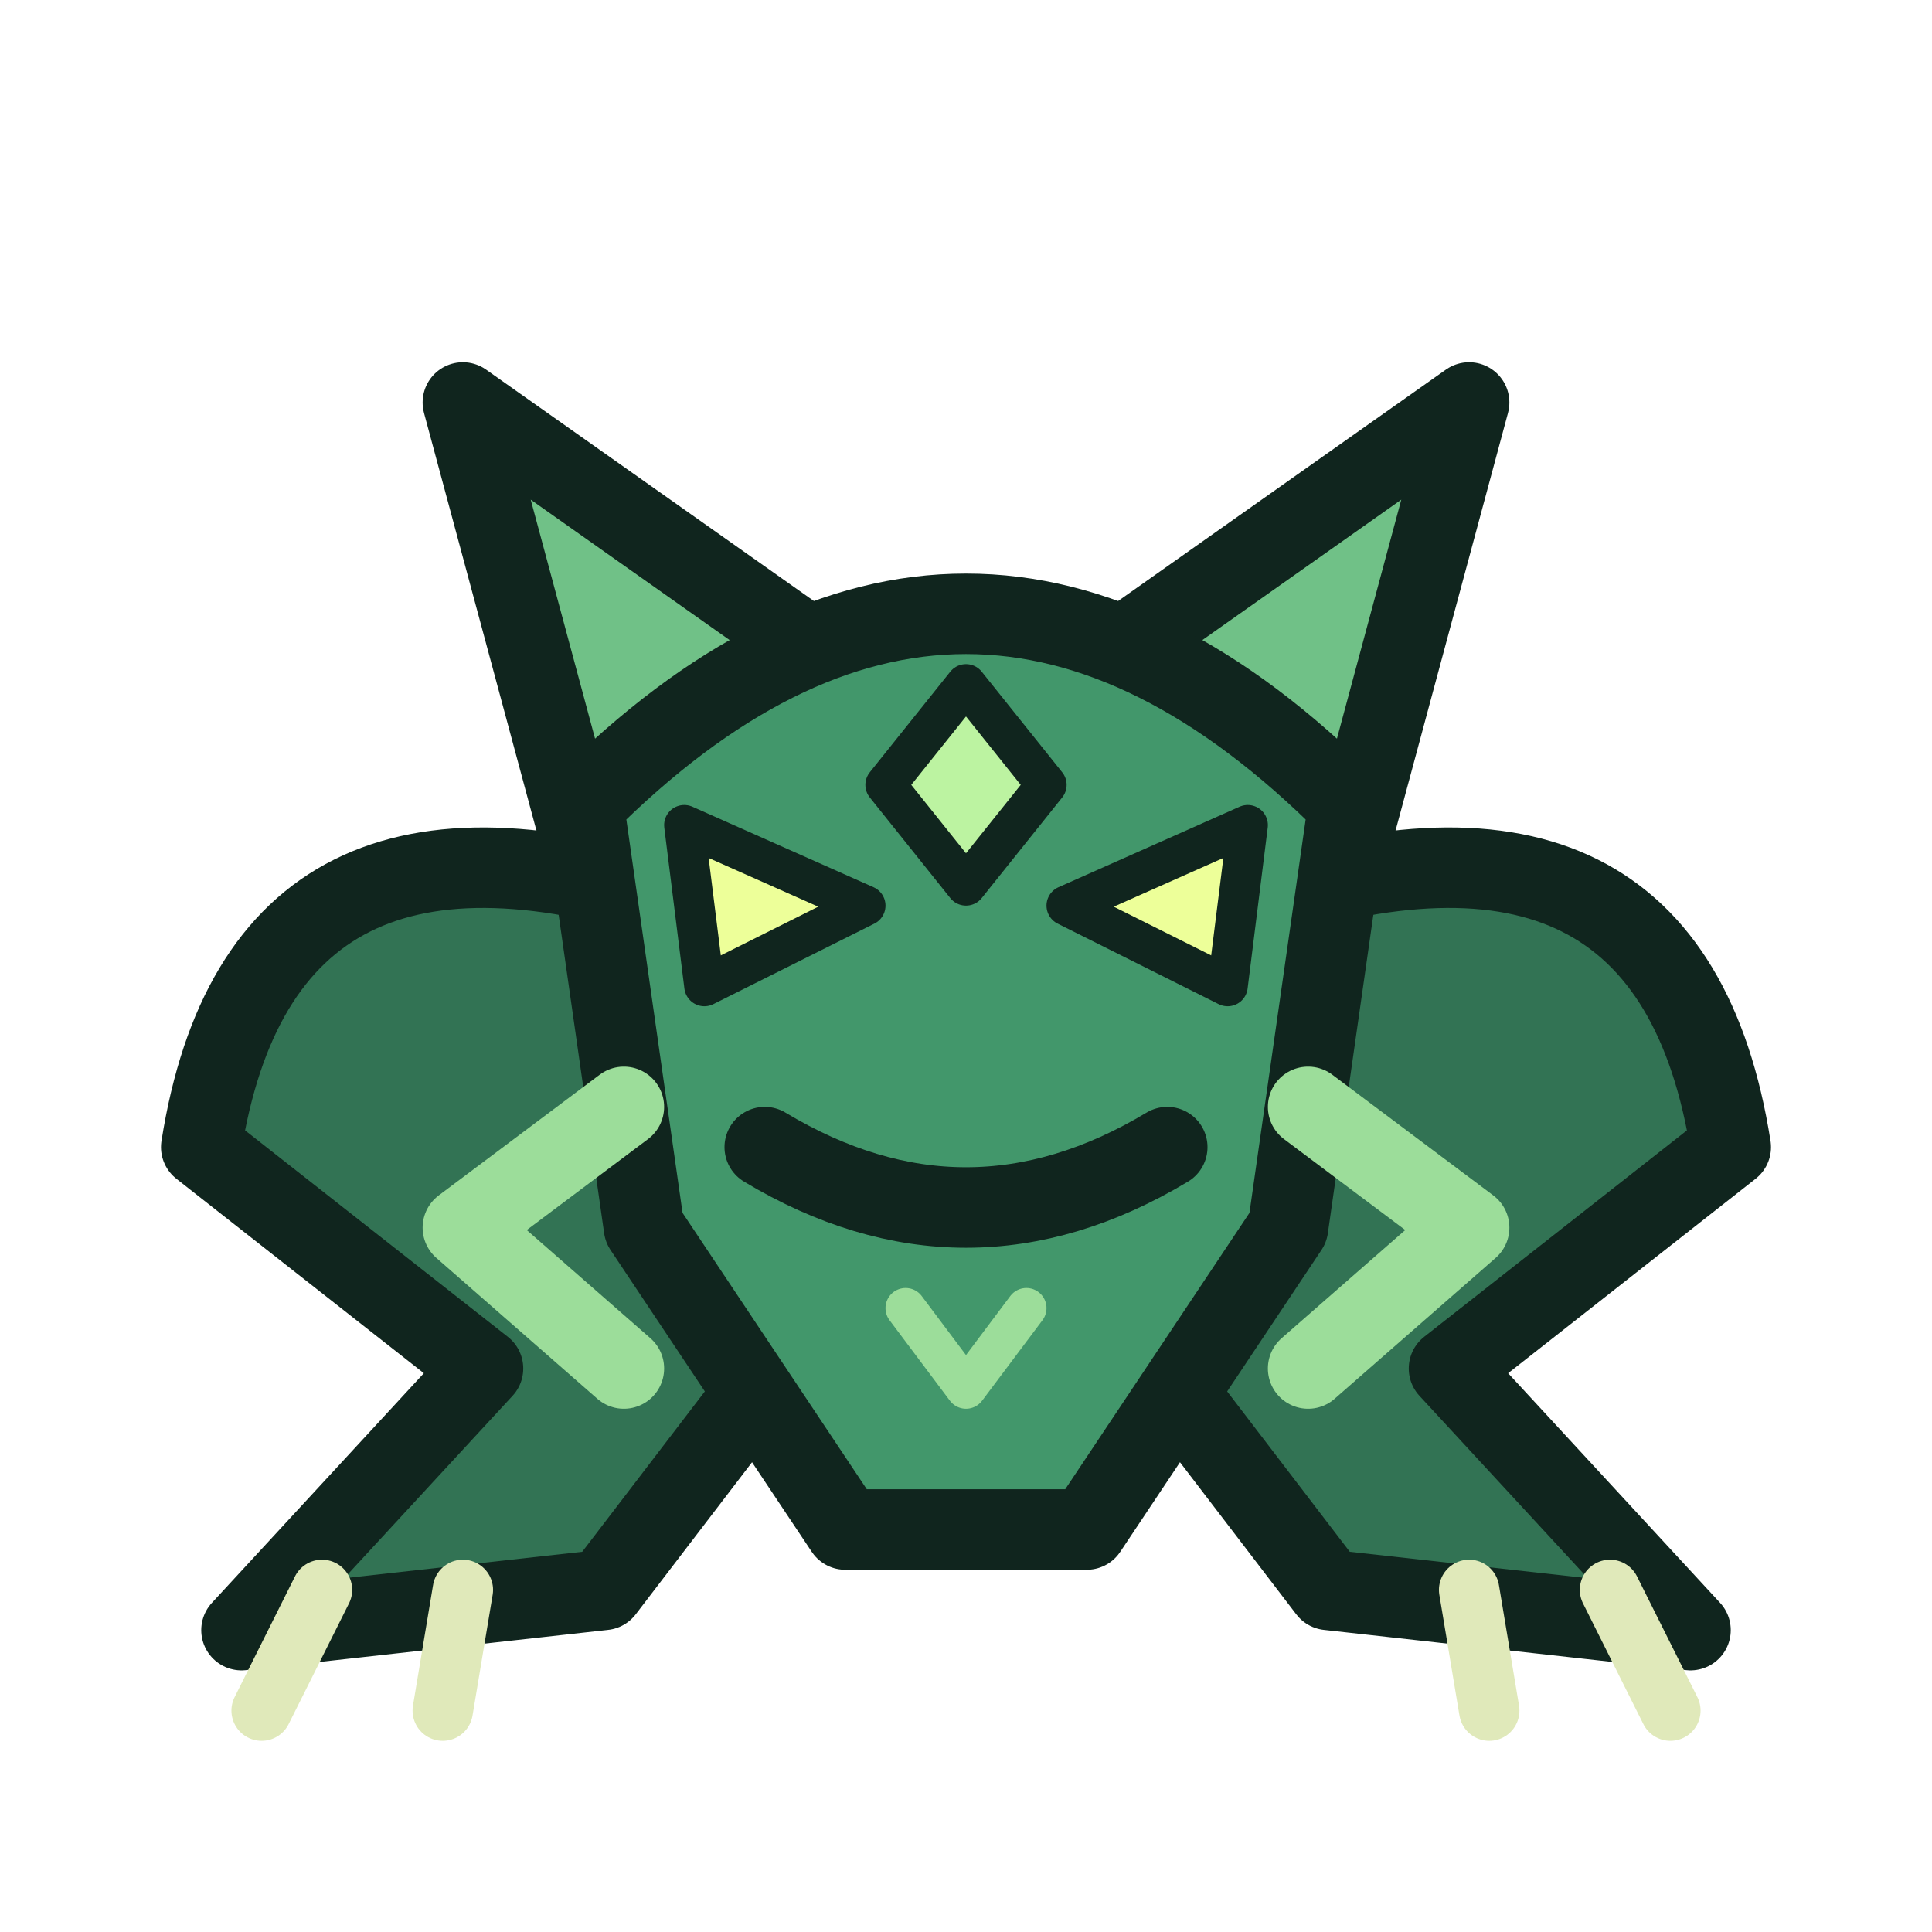
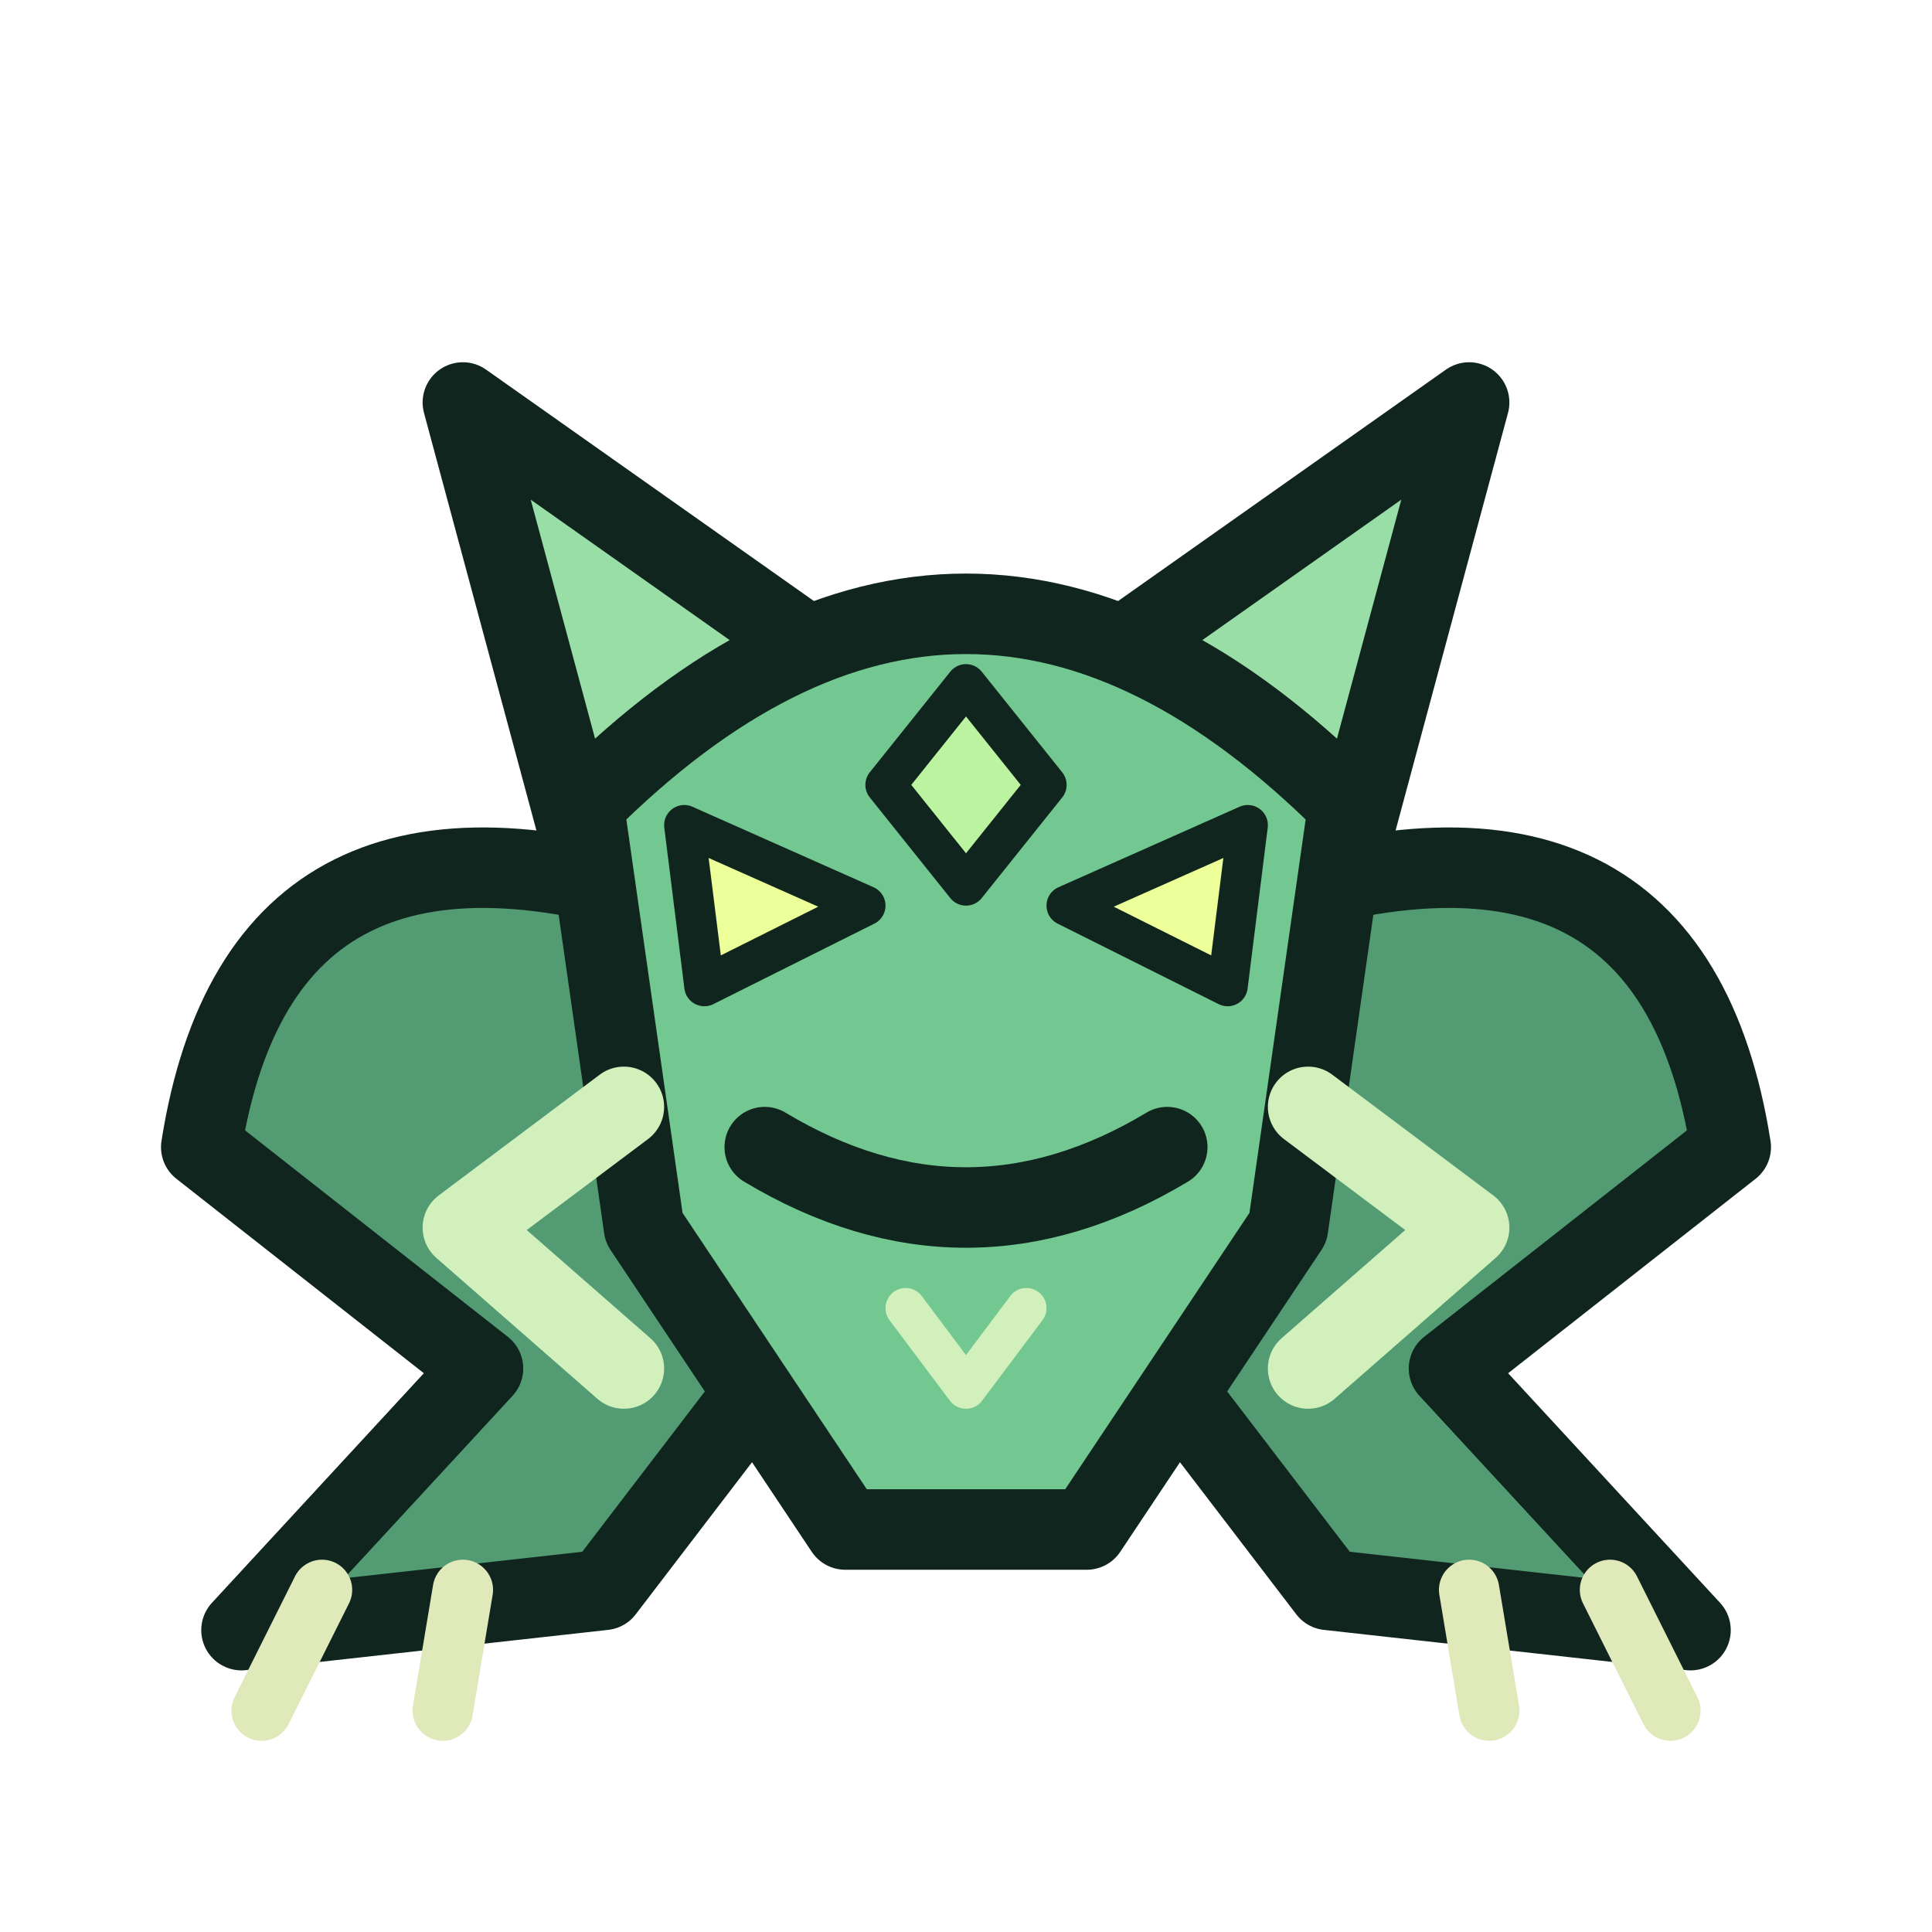
<svg xmlns="http://www.w3.org/2000/svg" viewBox="0 0 96 96" fill="none">
  <g stroke="#10251e" stroke-width="4" stroke-linejoin="round" stroke-linecap="round">
-     <path d="M34 45Q13 38 10 57L24 68L12 81L30 79L43 62M62 45Q83 38 86 57L72 68L84 81L66 79L53 62" fill="#327354" />
-     <path d="M30 46L23 20L40 32M56 32L73 20L66 46" fill="#70c187" />
-     <path d="M29 40Q48 21 67 40L64 61L54 76L42 76L32 61Z" fill="#42976b" />
-     <path d="M31 55L23 61L31 68M65 55L73 61L65 68" stroke="#9cdd9a" />
+     <path d="M34 45Q13 38 10 57L24 68L12 81L30 79L43 62M62 45Q83 38 86 57L72 68L84 81L66 79L53 62" fill="#539c73" />
+     <path d="M30 46L23 20L40 32M56 32L73 20L66 46" fill="#99dda7" />
+     <path d="M29 40Q48 21 67 40L64 61L54 76L42 76L32 61Z" fill="#73c891" />
+     <path d="M31 55L23 61L31 68M65 55L73 61L65 68" stroke="#d1f0bc" />
    <path d="M34 41L43 45L35 49ZM62 41L53 45L61 49Z" fill="#edff99" stroke-width="2" />
    <path d="M38 57Q48 63 58 57" />
    <path d="M48 34L44 39L48 44L52 39Z" fill="#bcf3a1" stroke-width="2" />
-     <path d="M45 65L48 69L51 65" stroke="#9cdd9a" stroke-width="2" />
+     <path d="M45 65L48 69L51 65" stroke="#d1f0bc" stroke-width="2" />
    <path d="M16 79L13 85M23 79L22 85M73 79L74 85M80 79L83 85" stroke="#e0e9ba" stroke-width="3" />
  </g>
</svg>
